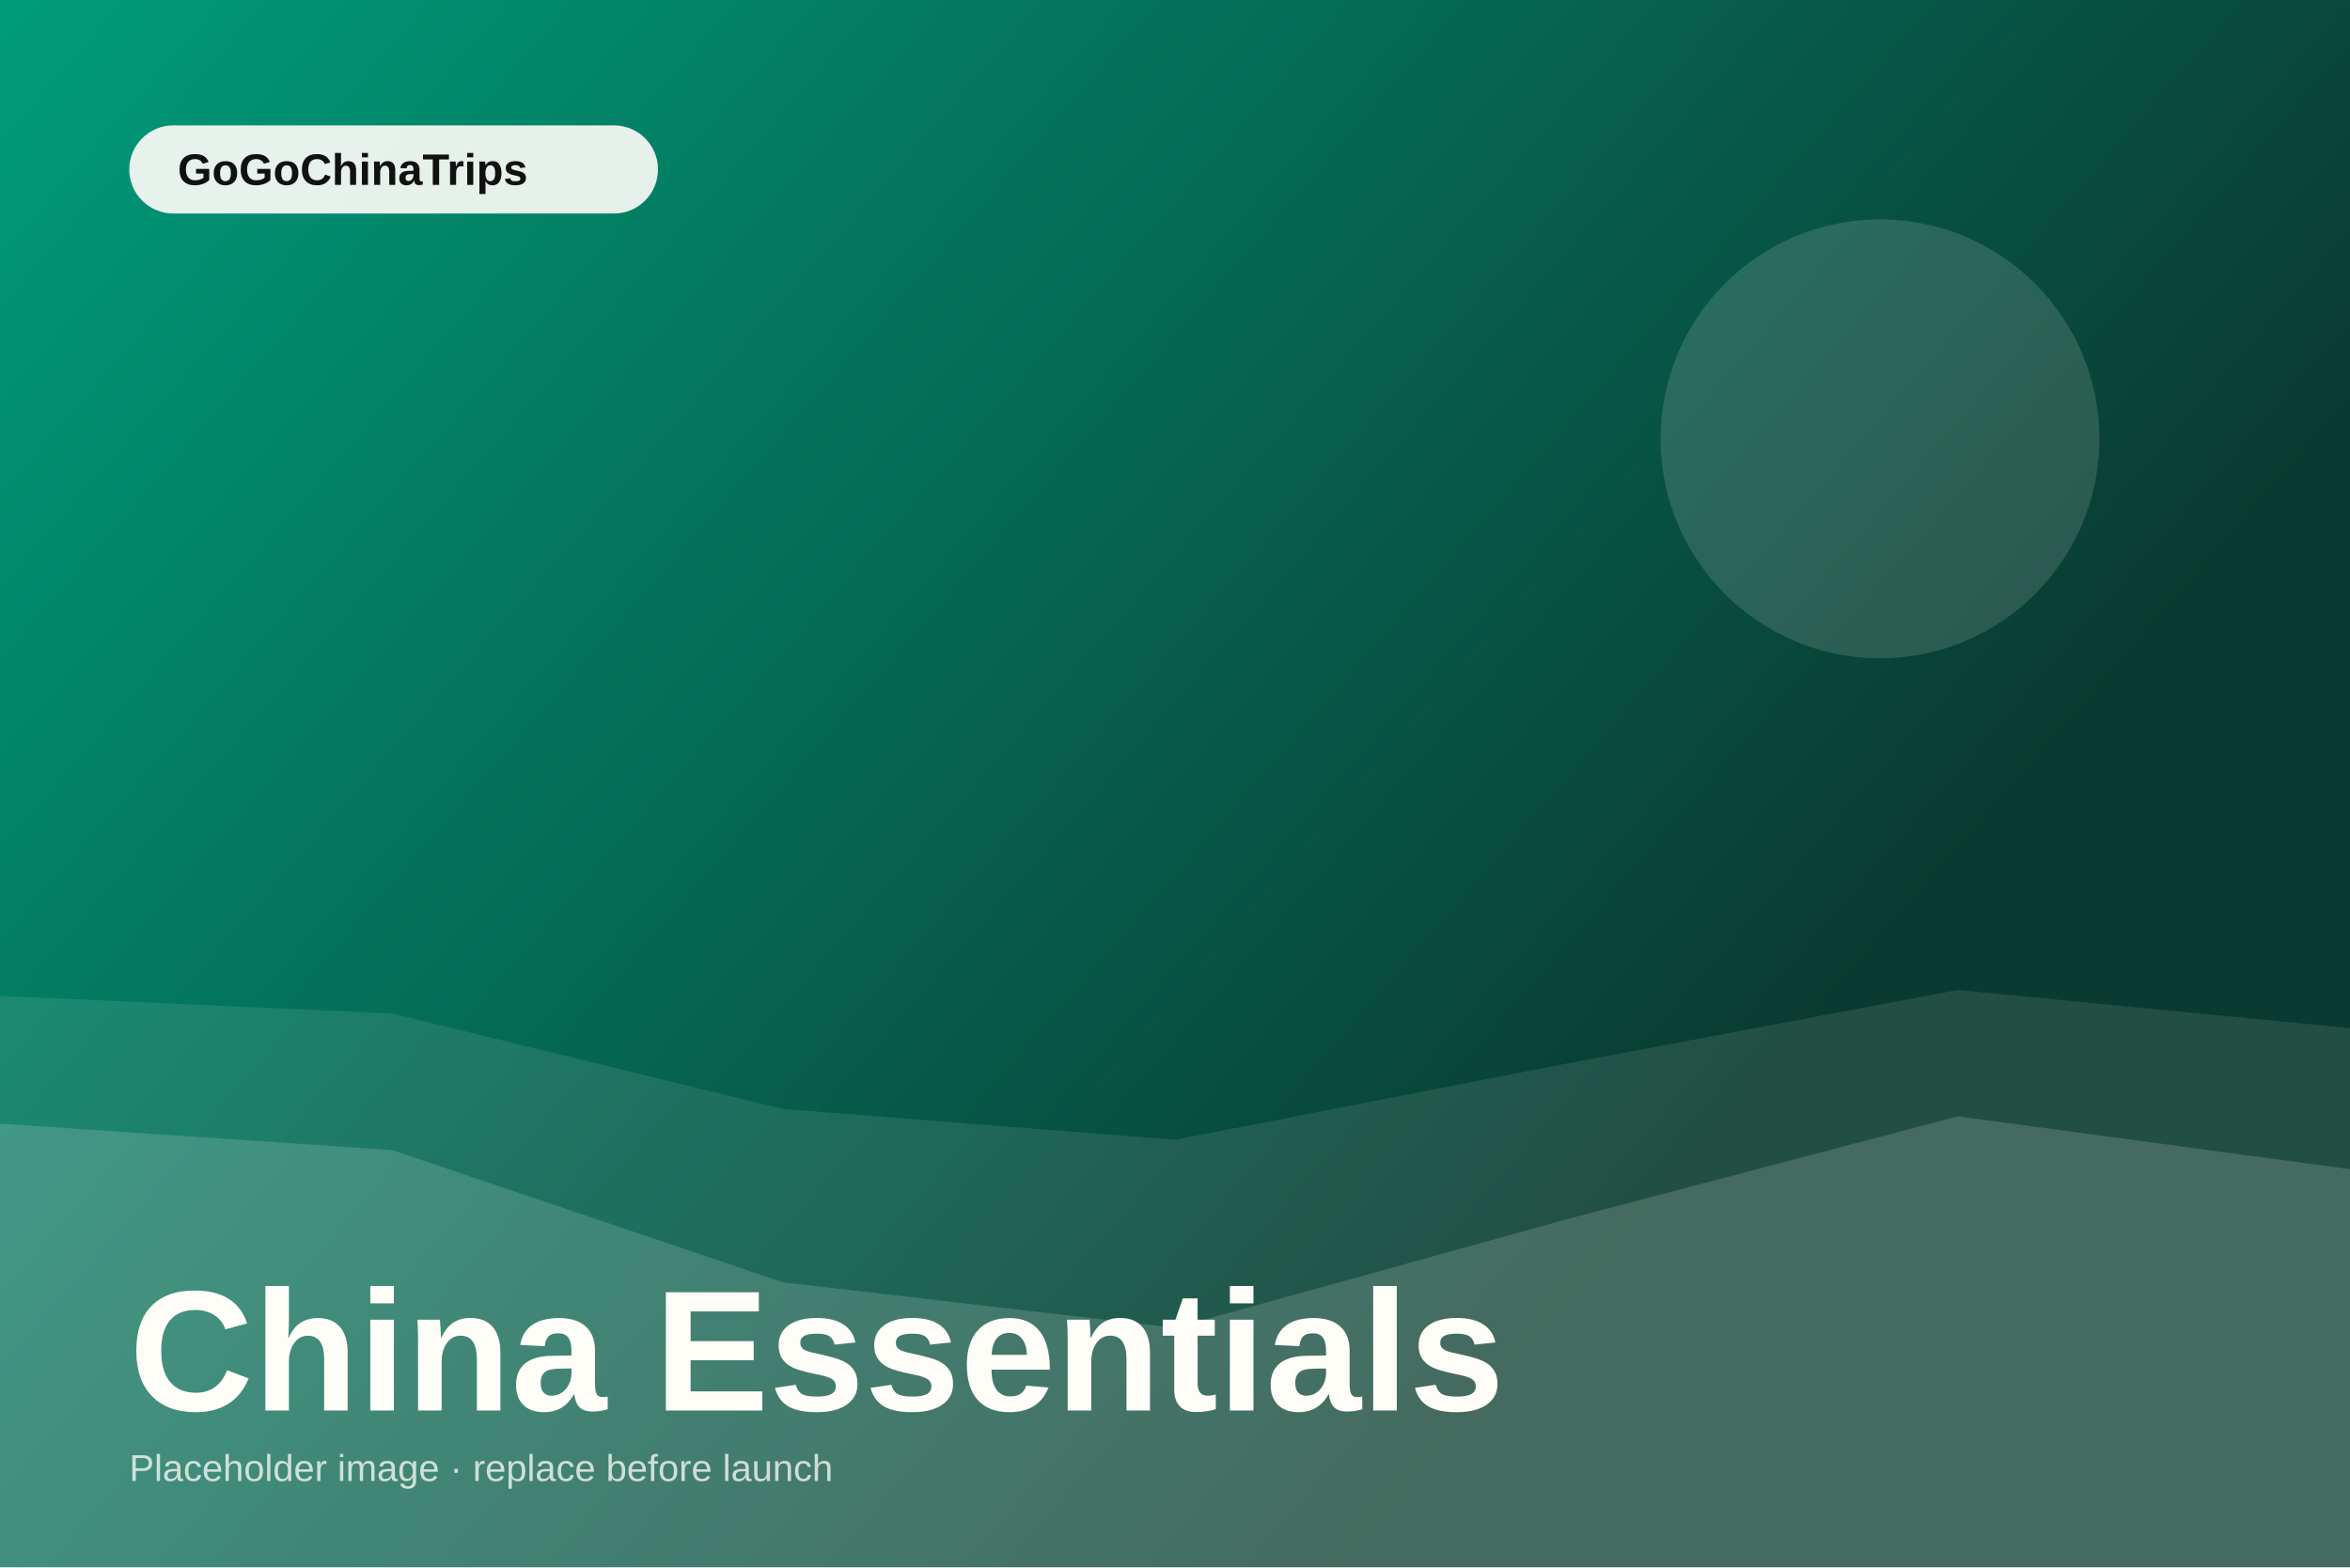
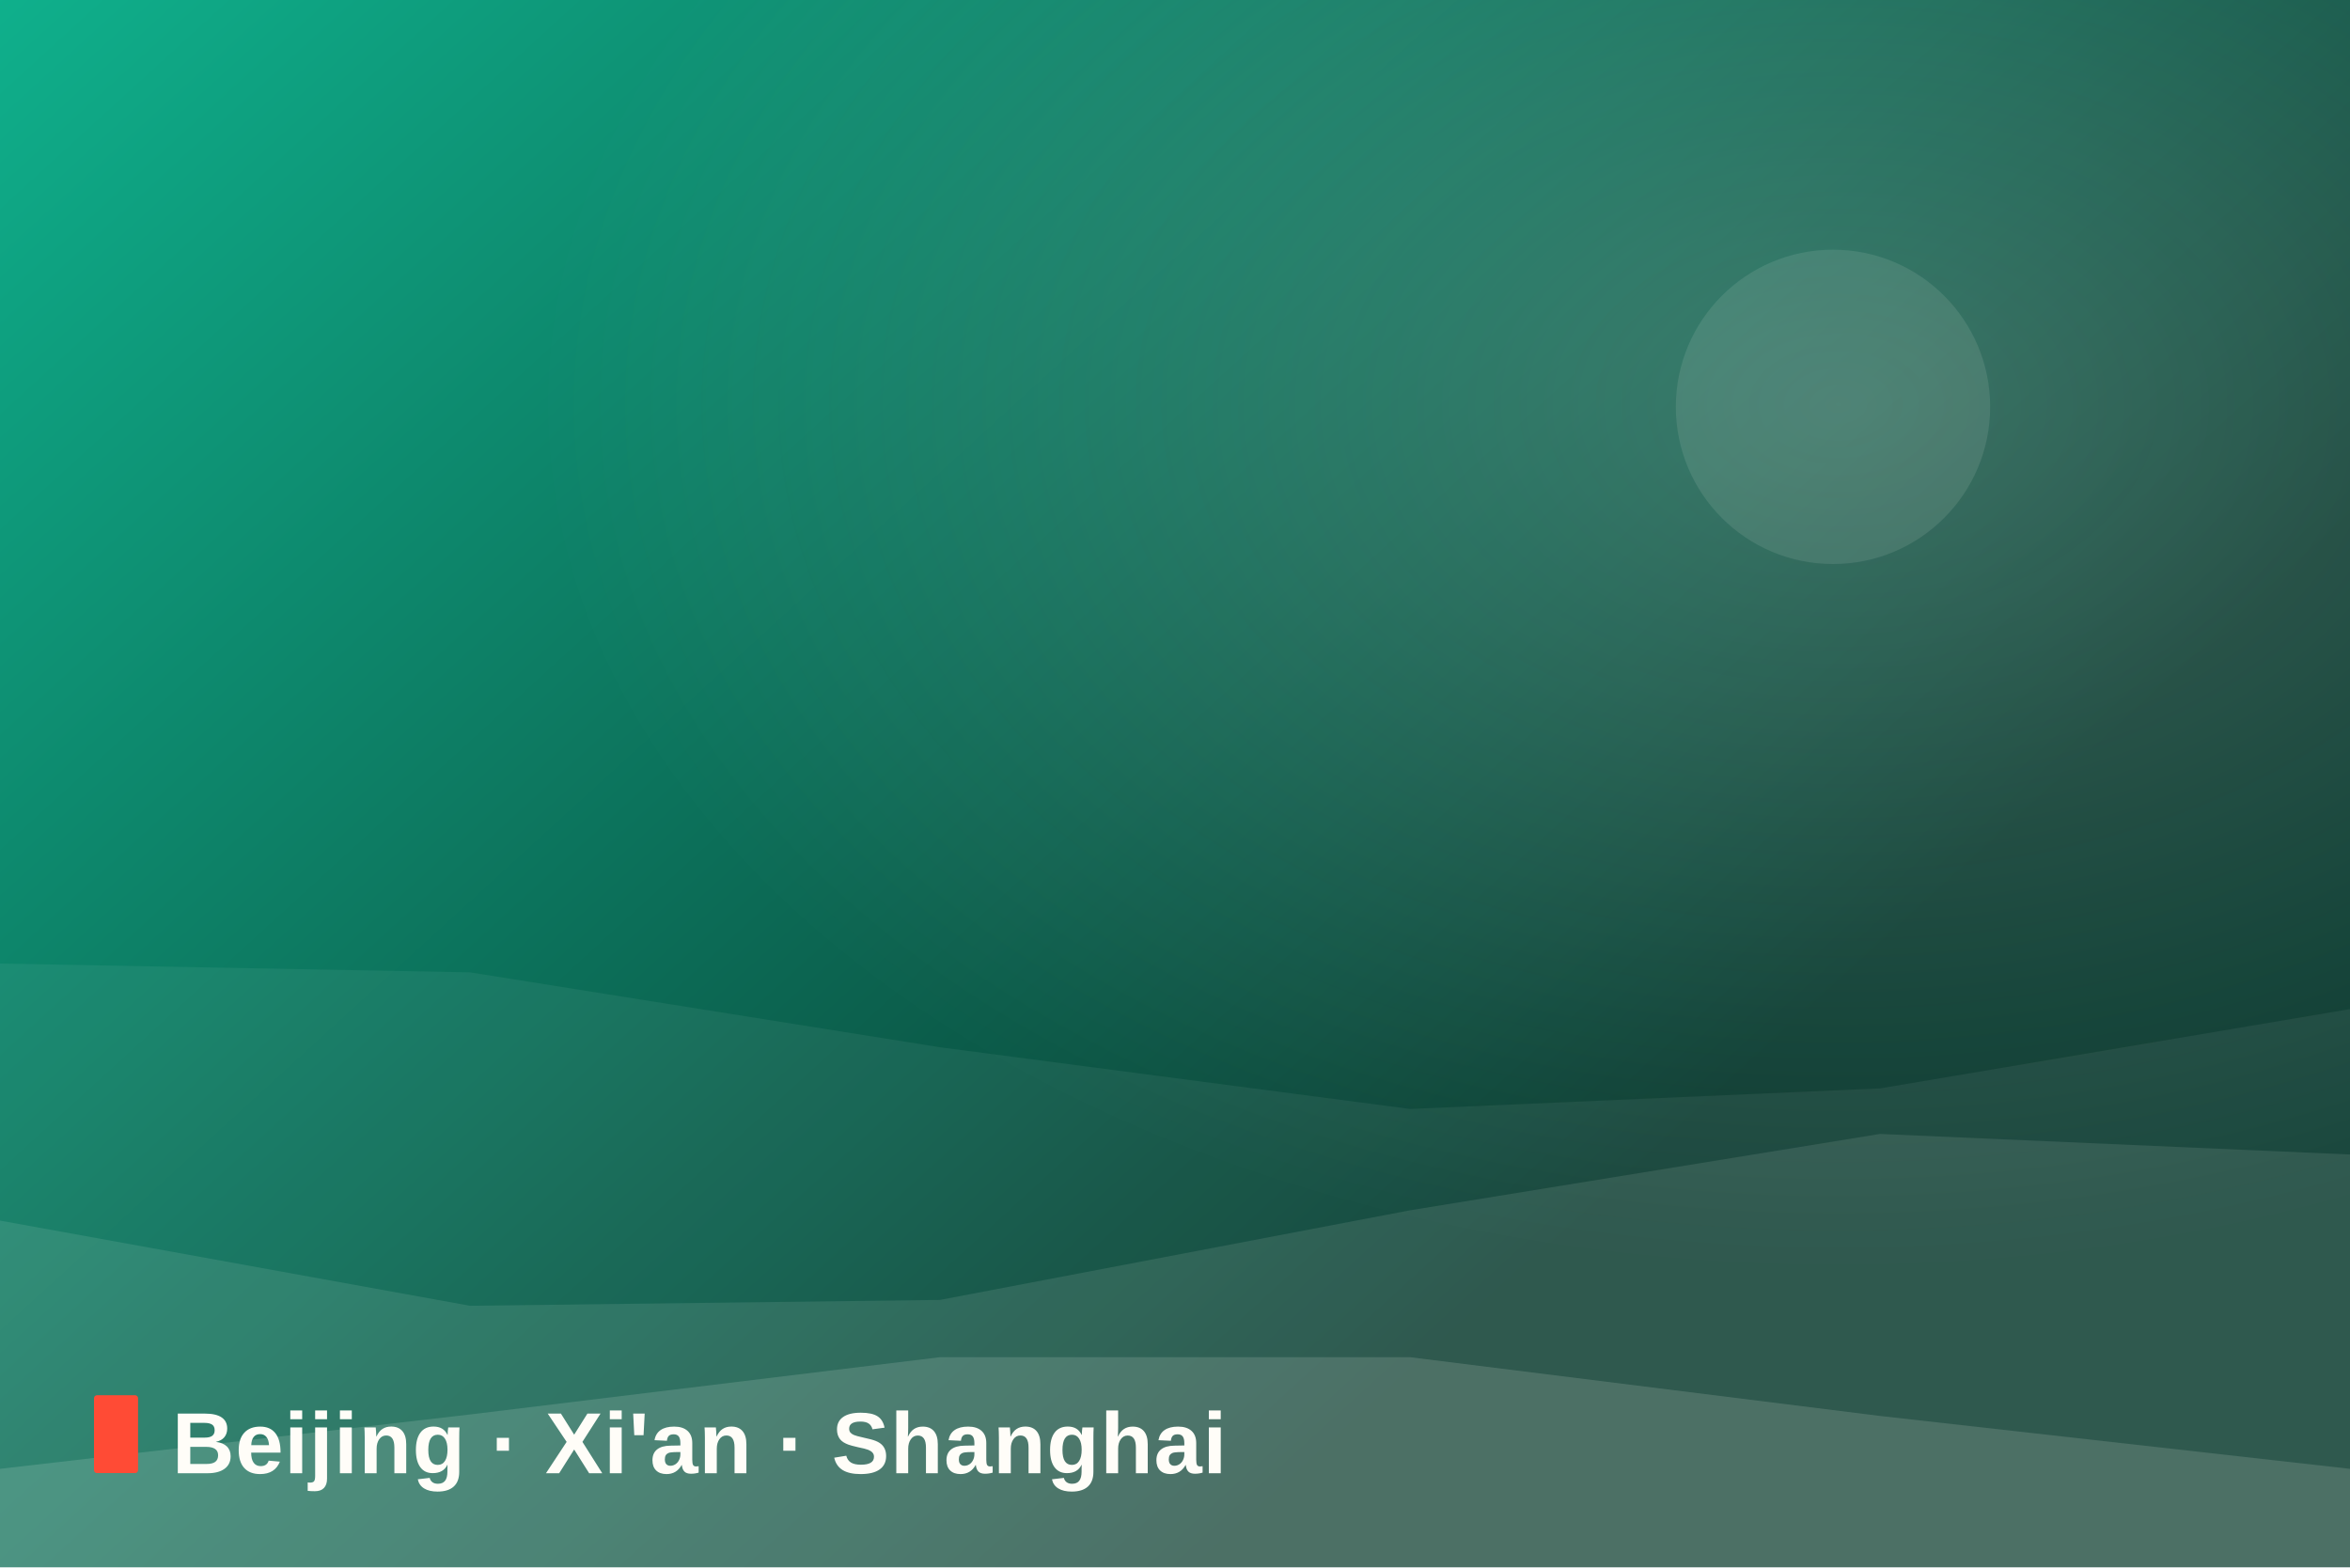
- <svg xmlns="http://www.w3.org/2000/svg" width="1600" height="1067" viewBox="0 0 1600 1067" role="img">
+ <svg xmlns="http://www.w3.org/2000/svg" width="1600" height="1067" viewBox="0 0 1600 1067" role="img" preserveAspectRatio="xMidYMid slice">
  <defs>
-     <linearGradient id="g" gradientTransform="rotate(30)">
-       <stop offset="0" stop-color="#009B7A" />
+     <linearGradient id="g" gradientTransform="rotate(35)">
+       <stop offset="0" stop-color="#0FB08C" />
      <stop offset="1" stop-color="#0A3B30" />
    </linearGradient>
+     <radialGradient id="glow" cx="78%" cy="26%" r="55%">
+       <stop offset="0" stop-color="#FFFDF8" stop-opacity="0.20" />
+       <stop offset="1" stop-color="#FFFDF8" stop-opacity="0" />
+     </radialGradient>
  </defs>
  <rect width="1600" height="1067" fill="url(#g)" />
-   <circle cx="1280" cy="298.76" r="149.38" fill="#FFFDF8" opacity="0.14" />
-   <polygon points="0,1067 0,678 267,690 533,755 800,776 1067,724 1333,674 1600,700 1600,1067" fill="#FFFDF8" opacity="0.1" />
-   <polygon points="0,1067 0,765 267,783 533,873 800,904 1067,830 1333,760 1600,796 1600,1067" fill="#FFFDF8" opacity="0.16" />
-   <rect x="88" y="85.36" width="360" height="60" rx="30" fill="#FFFDF8" opacity="0.9" />
-   <text x="121" y="125.86" font-family="Space Grotesk, Arial, sans-serif" font-size="30" font-weight="700" fill="#111111">GoGoChinaTrips</text>
-   <text x="88" y="960.3" font-family="Space Grotesk, Arial, sans-serif" font-size="117" font-weight="700" fill="#FFFDF8">China Essentials</text>
-   <text x="88" y="1008.3" font-family="Arial, sans-serif" font-size="25.5" fill="#FFFDF8" opacity="0.75">Placeholder image · replace before launch</text>
+   <rect width="1600" height="1067" fill="url(#glow)" />
+   <circle cx="1248" cy="277" r="107" fill="#FFFDF8" opacity="0.10" />
+   <polygon points="0,1067 0,656 320,662 640,713 960,755 1280,741 1600,687 1600,1067" fill="#FFFDF8" opacity="0.06" />
+   <polygon points="0,1067 0,831 320,889 640,885 960,824 1280,772 1600,786 1600,1067" fill="#FFFDF8" opacity="0.1" />
+   <polygon points="0,1067 0,1000 320,963 640,924 960,924 1280,964 1600,1000 1600,1067" fill="#FFFDF8" opacity="0.14" />
+   <rect x="64" y="949.9" width="30" height="53" rx="2" fill="#FF4B35" />
+   <text x="117.1" y="1003" font-family="'Space Grotesk', Arial, sans-serif" font-size="59" font-weight="700" fill="#FFFDF8" letter-spacing="0.5">Beijing · Xi'an · Shanghai</text>
</svg>
